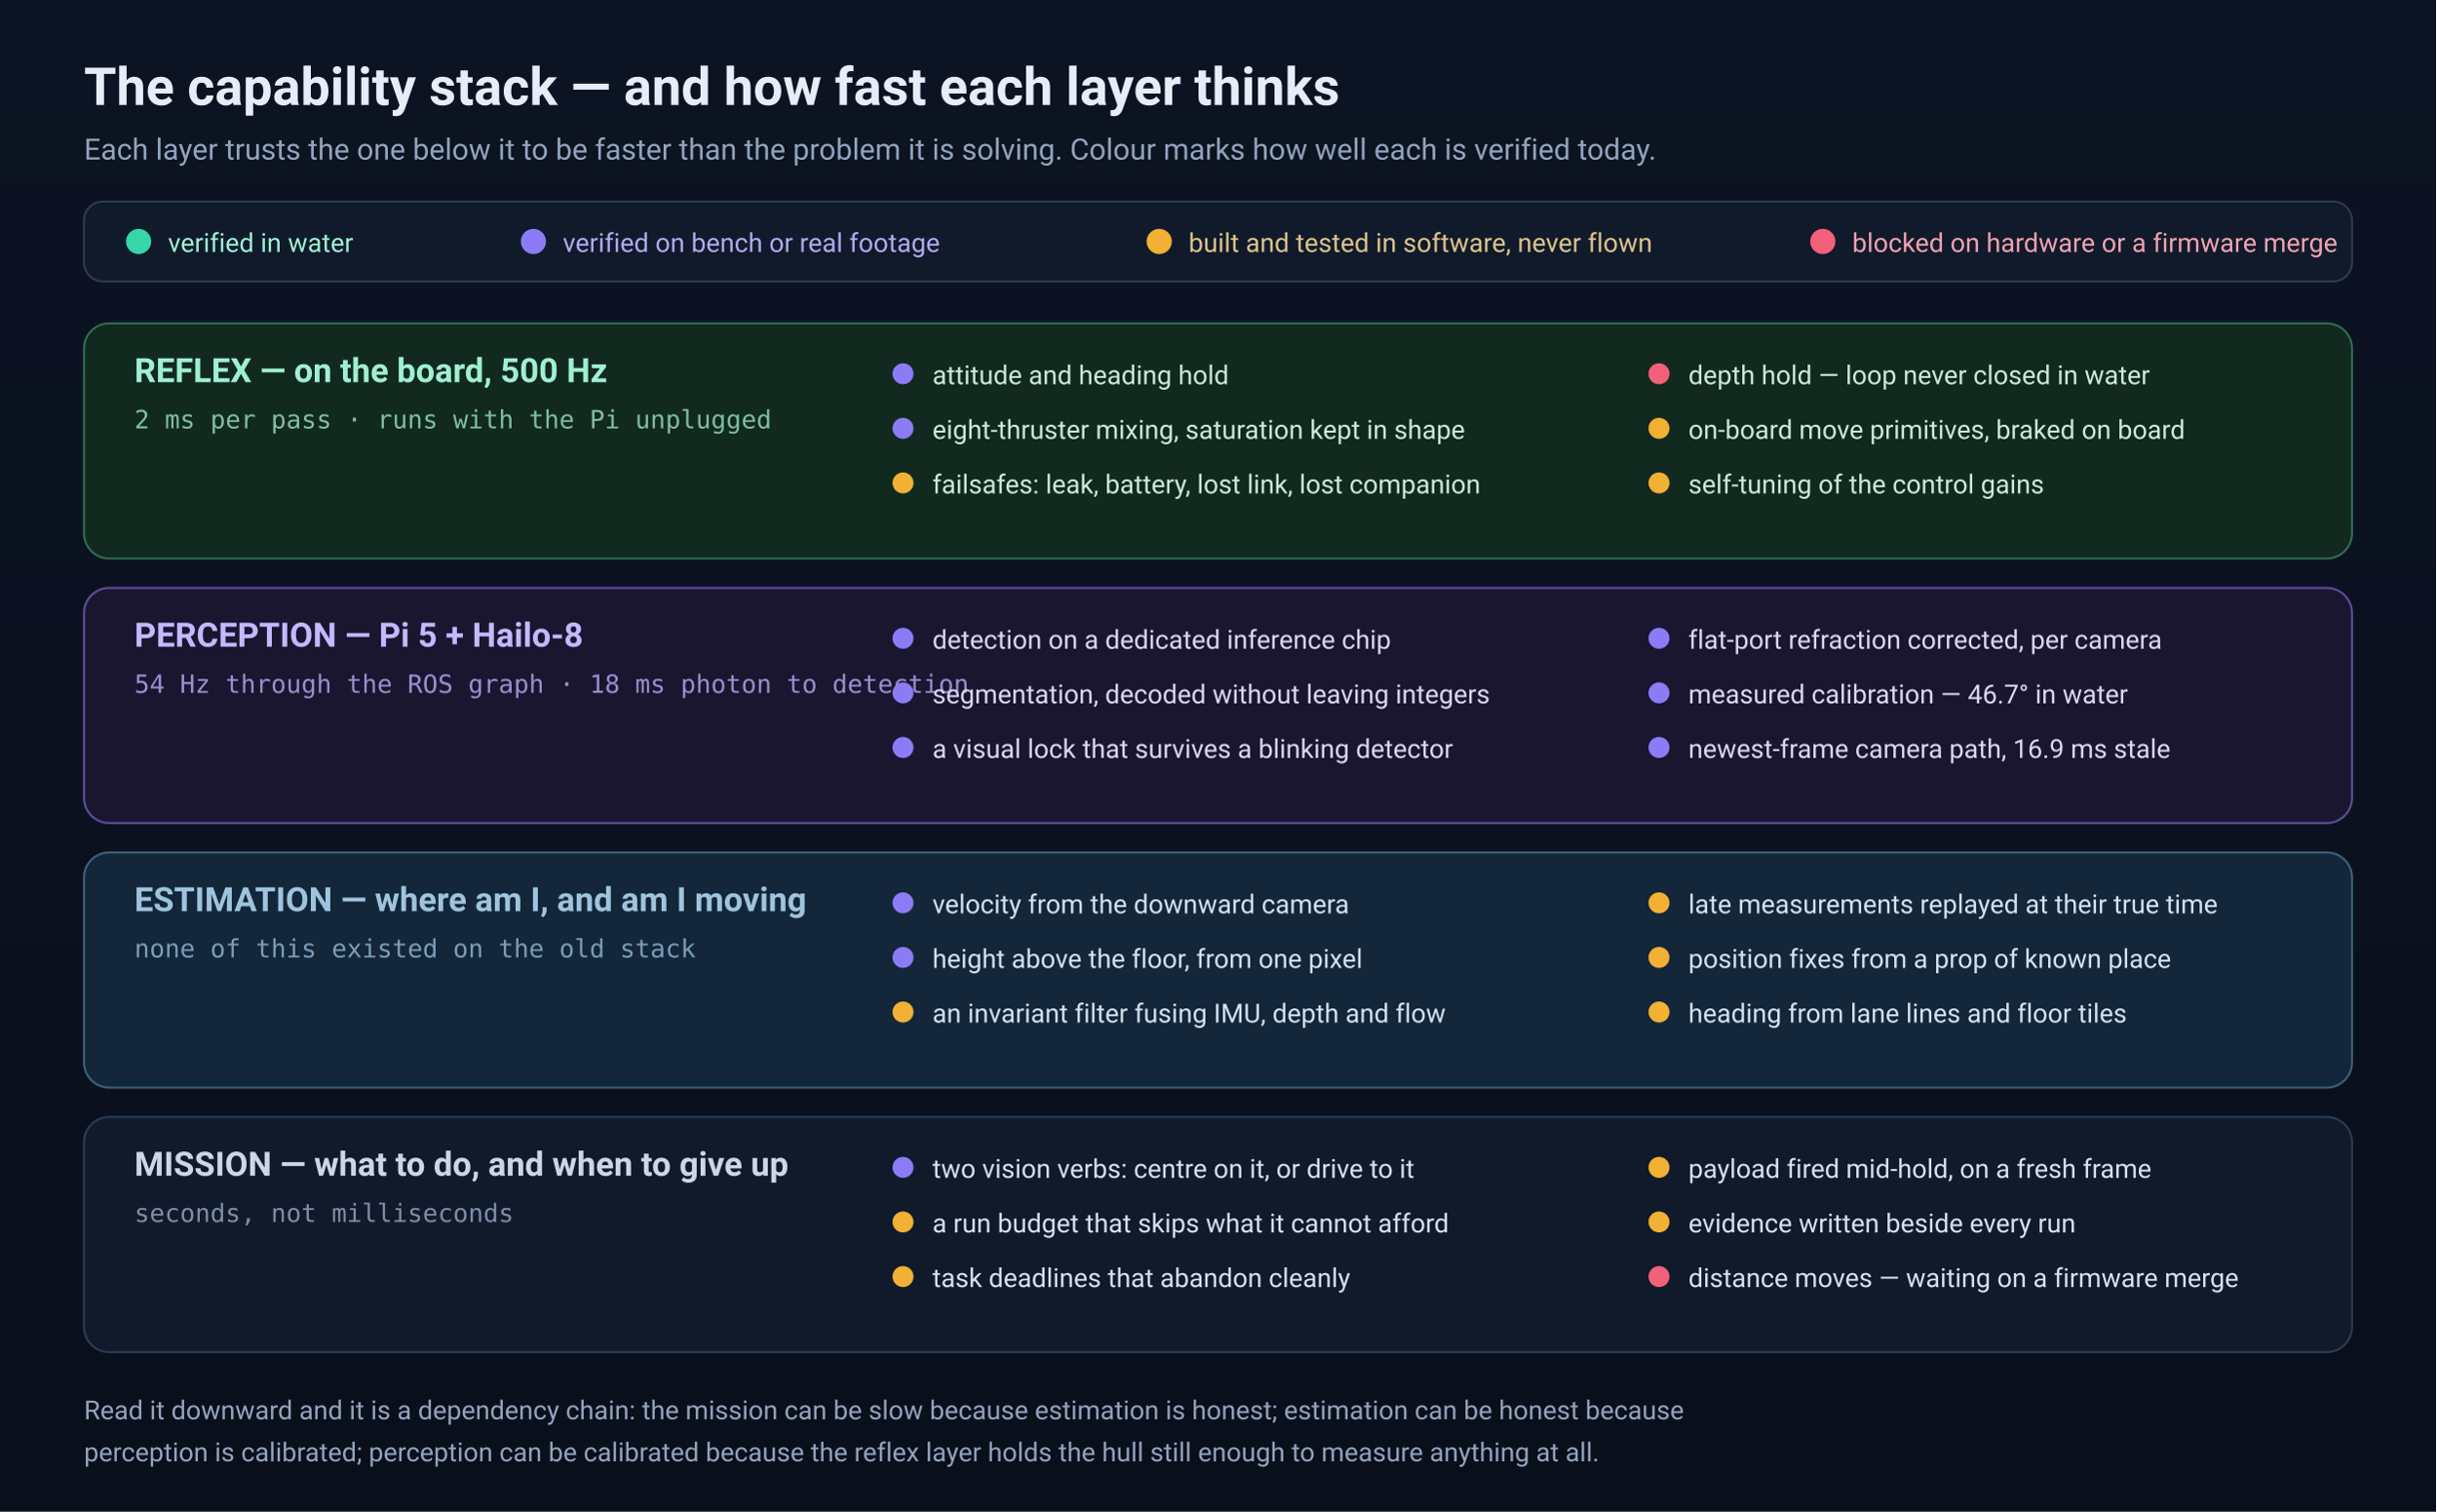
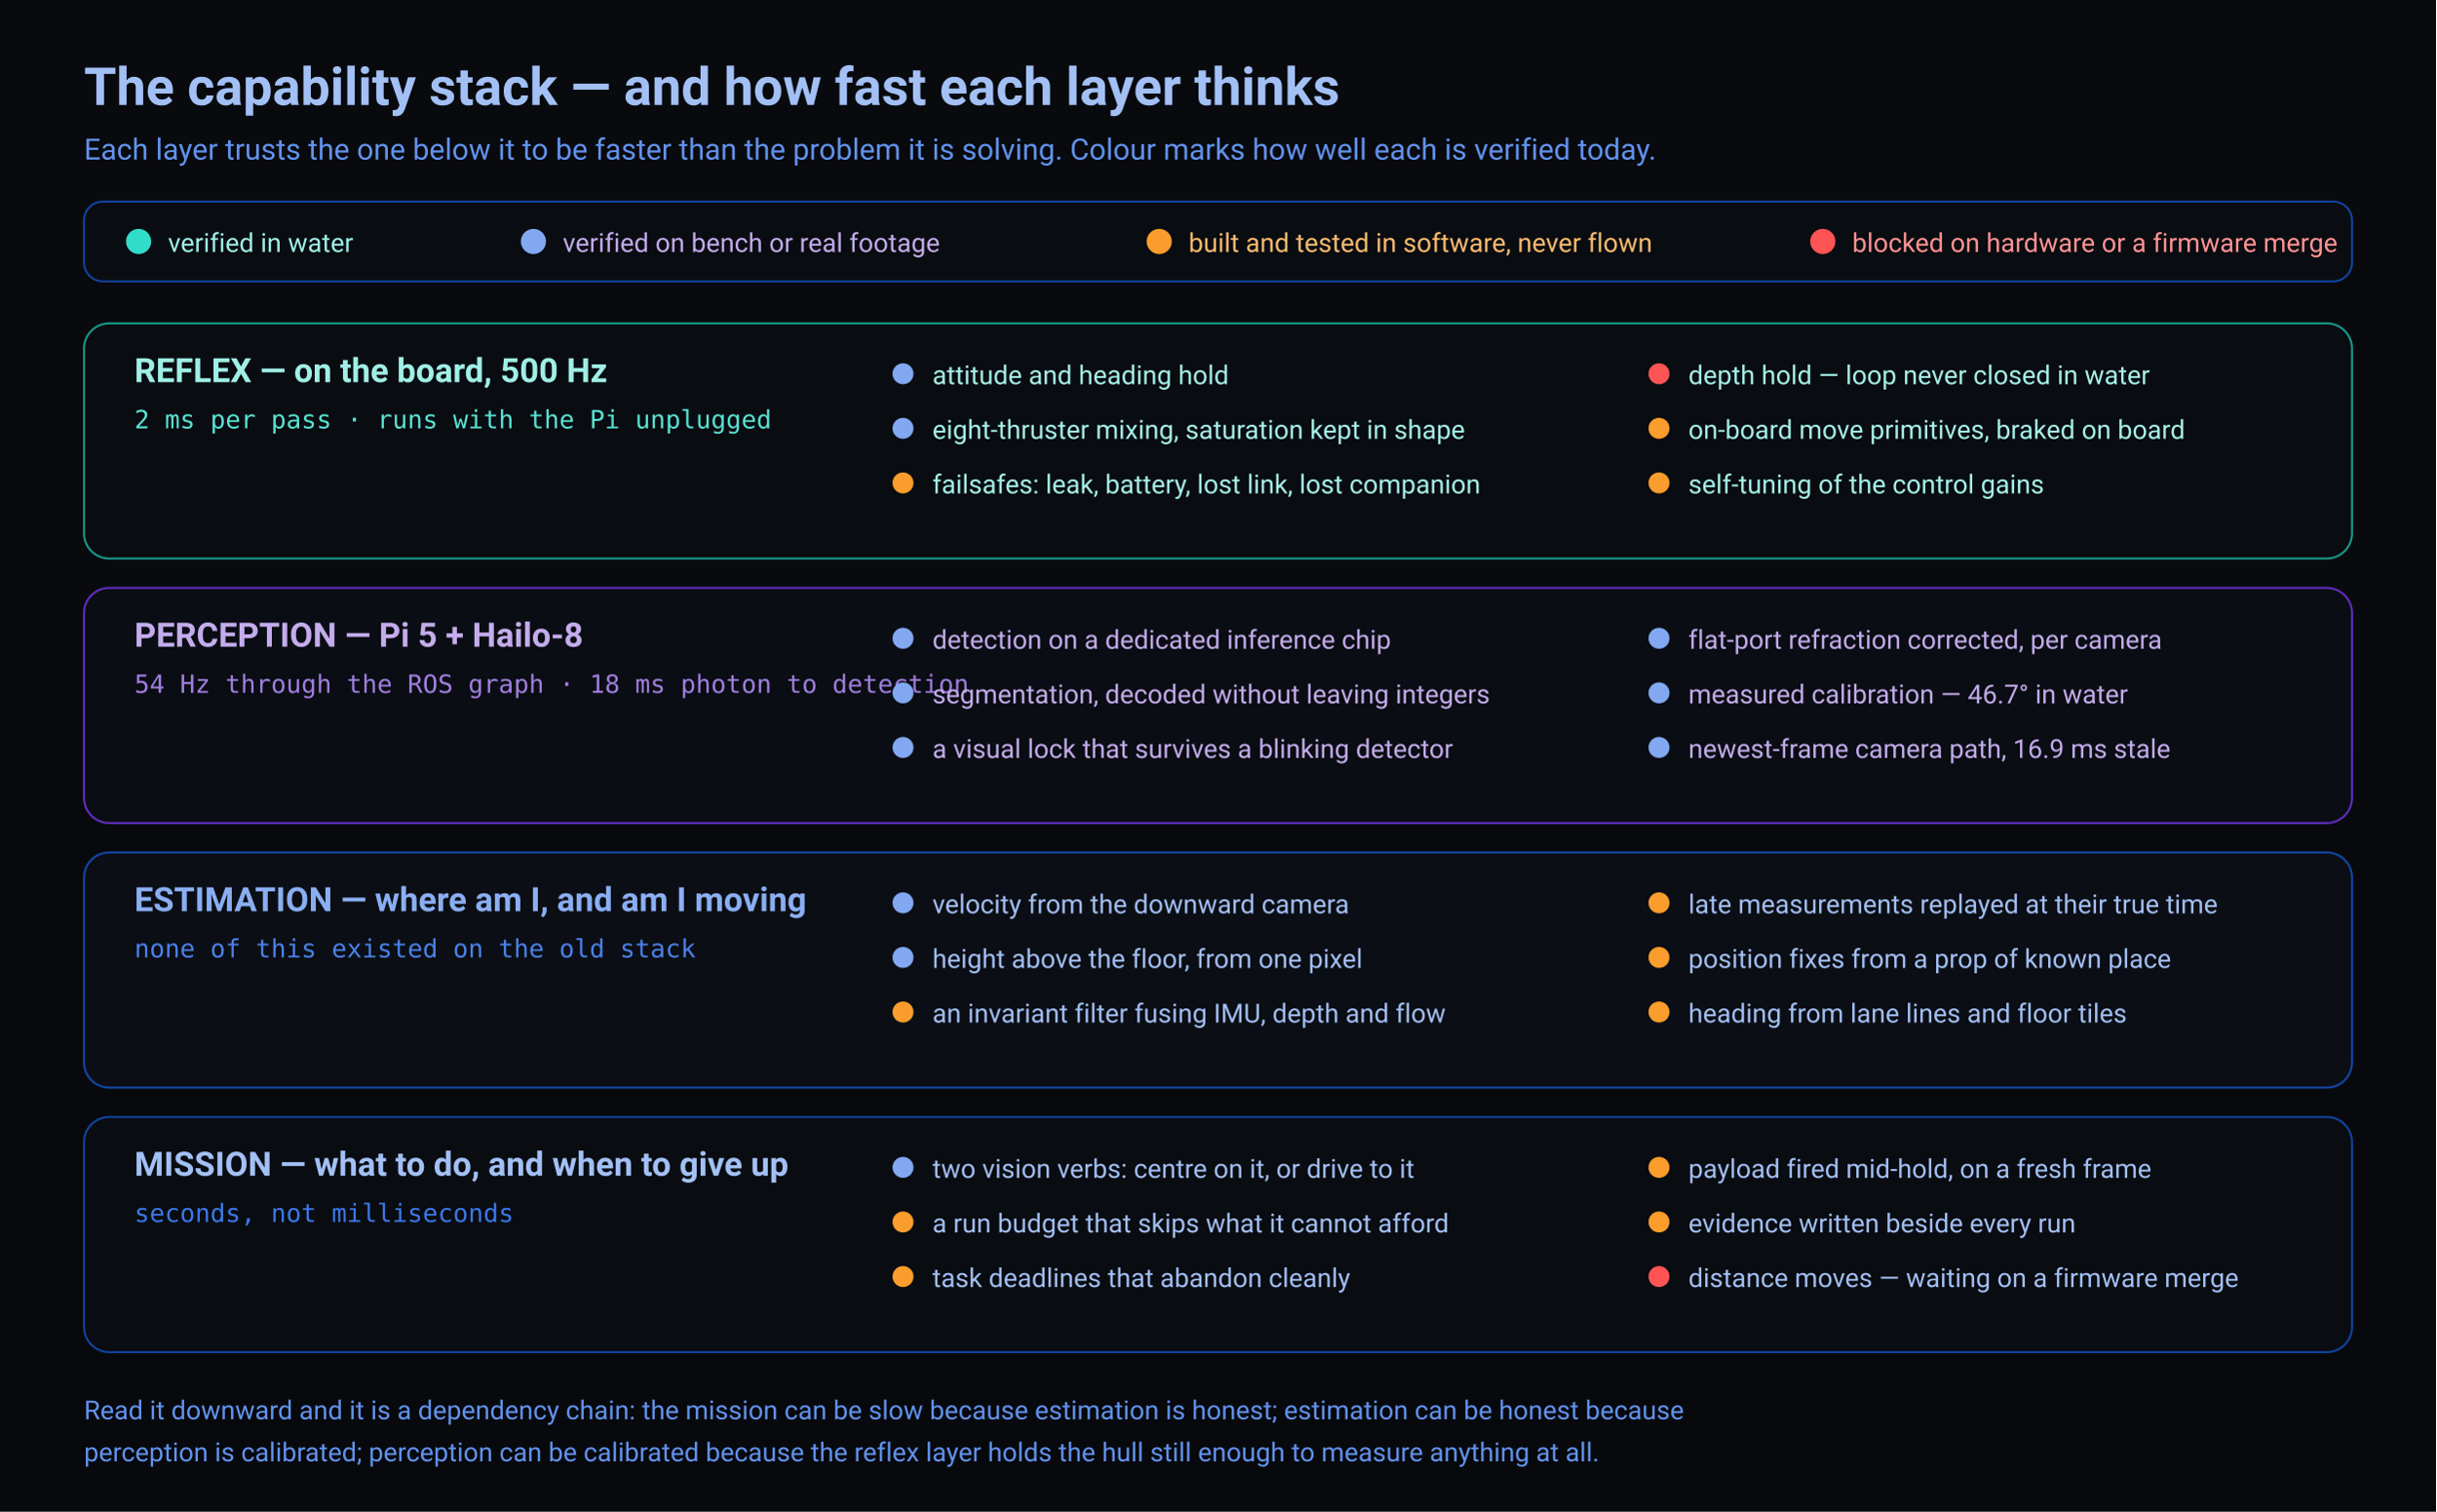
<svg xmlns="http://www.w3.org/2000/svg" viewBox="0 0 1160 720" width="1160" height="720" font-family="ui-sans-serif, system-ui, -apple-system, Segoe UI, Roboto, sans-serif">
  <defs>
    <linearGradient id="bg5" x1="0" y1="0" x2="0" y2="1">
-       <stop offset="0" stop-color="#0c1322" />
-       <stop offset="1" stop-color="#0a0f1c" />
+       <stop offset="0" stop-color="#080a0e" />
+       <stop offset="1" stop-color="#07090d" />
    </linearGradient>
  </defs>
  <rect width="1160" height="720" fill="url(#bg5)" />
-   <text x="40" y="50" fill="#e6edf7" font-size="25" font-weight="700">The capability stack — and how fast each layer thinks</text>
-   <text x="40" y="76" fill="#93a4bd" font-size="14">Each layer trusts the one below it to be faster than the problem it is solving. Colour marks how well each is verified today.</text>
+   <text x="40" y="50" fill="#a3c0f5" font-size="25" font-weight="700">The capability stack — and how fast each layer thinks</text>
+   <text x="40" y="76" fill="#6293ee" font-size="14">Each layer trusts the one below it to be faster than the problem it is solving. Colour marks how well each is verified today.</text>
  <g transform="translate(40,96)">
-     <rect x="0" y="0" width="1080" height="38" rx="9" fill="#101a2b" stroke="#2a3a55" />
-     <circle cx="26" cy="19" r="6" fill="#37d6a8" />
-     <text x="40" y="24" fill="#9ff0d3" font-size="12.5">verified in water</text>
-     <circle cx="214" cy="19" r="6" fill="#8b7cf6" />
-     <text x="228" y="24" fill="#b6a9f0" font-size="12.5">verified on bench or real footage</text>
-     <circle cx="512" cy="19" r="6" fill="#f2b134" />
-     <text x="526" y="24" fill="#e0c48a" font-size="12.5">built and tested in software, never flown</text>
-     <circle cx="828" cy="19" r="6" fill="#f2617a" />
-     <text x="842" y="24" fill="#f0a2b2" font-size="12.5">blocked on hardware or a firmware merge</text>
+     <rect x="0" y="0" width="1080" height="38" rx="9" fill="#090c11" stroke="#11429c" />
+     <circle cx="26" cy="19" r="6" fill="#30ddc9" />
+     <text x="40" y="24" fill="#a0efe6" font-size="12.5">verified in water</text>
+     <circle cx="214" cy="19" r="6" fill="#81a8f1" />
+     <text x="228" y="24" fill="#c4acec" font-size="12.5">verified on bench or real footage</text>
+     <circle cx="512" cy="19" r="6" fill="#fa9d2c" />
+     <text x="526" y="24" fill="#fbbc6f" font-size="12.5">built and tested in software, never flown</text>
+     <circle cx="828" cy="19" r="6" fill="#ff5454" />
+     <text x="842" y="24" fill="#ff9393" font-size="12.5">blocked on hardware or a firmware merge</text>
  </g>
-   <rect x="40" y="154" width="1080" height="112" rx="12" fill="#12291f" stroke="#2f6b52" />
-   <text x="64" y="182" fill="#9ff0d3" font-size="16" font-weight="700">REFLEX — on the board, 500 Hz</text>
-   <text x="64" y="204" fill="#7fbfa2" font-size="12" font-family="ui-monospace, monospace">2 ms per pass · runs with the Pi unplugged</text>
+   <rect x="40" y="154" width="1080" height="112" rx="12" fill="#090c11" stroke="#189587" />
+   <text x="64" y="182" fill="#a0efe6" font-size="16" font-weight="700">REFLEX — on the board, 500 Hz</text>
+   <text x="64" y="204" fill="#5ae4d4" font-size="12" font-family="ui-monospace, monospace">2 ms per pass · runs with the Pi unplugged</text>
  <g font-size="12.5">
-     <circle cx="430" cy="178" r="5" fill="#8b7cf6" />
-     <text x="444" y="183" fill="#cfe9dd">attitude and heading hold</text>
-     <circle cx="430" cy="204" r="5" fill="#8b7cf6" />
-     <text x="444" y="209" fill="#cfe9dd">eight-thruster mixing, saturation kept in shape</text>
-     <circle cx="430" cy="230" r="5" fill="#f2b134" />
-     <text x="444" y="235" fill="#cfe9dd">failsafes: leak, battery, lost link, lost companion</text>
-     <circle cx="790" cy="178" r="5" fill="#f2617a" />
-     <text x="804" y="183" fill="#cfe9dd">depth hold — loop never closed in water</text>
-     <circle cx="790" cy="204" r="5" fill="#f2b134" />
-     <text x="804" y="209" fill="#cfe9dd">on-board move primitives, braked on board</text>
-     <circle cx="790" cy="230" r="5" fill="#f2b134" />
-     <text x="804" y="235" fill="#cfe9dd">self-tuning of the control gains</text>
+     <circle cx="430" cy="178" r="5" fill="#81a8f1" />
+     <text x="444" y="183" fill="#a7f1e8">attitude and heading hold</text>
+     <circle cx="430" cy="204" r="5" fill="#81a8f1" />
+     <text x="444" y="209" fill="#a7f1e8">eight-thruster mixing, saturation kept in shape</text>
+     <circle cx="430" cy="230" r="5" fill="#fa9d2c" />
+     <text x="444" y="235" fill="#a7f1e8">failsafes: leak, battery, lost link, lost companion</text>
+     <circle cx="790" cy="178" r="5" fill="#ff5454" />
+     <text x="804" y="183" fill="#a7f1e8">depth hold — loop never closed in water</text>
+     <circle cx="790" cy="204" r="5" fill="#fa9d2c" />
+     <text x="804" y="209" fill="#a7f1e8">on-board move primitives, braked on board</text>
+     <circle cx="790" cy="230" r="5" fill="#fa9d2c" />
+     <text x="804" y="235" fill="#a7f1e8">self-tuning of the control gains</text>
  </g>
-   <rect x="40" y="280" width="1080" height="112" rx="12" fill="#1a1630" stroke="#5b4d9a" />
-   <text x="64" y="308" fill="#c4b8ff" font-size="16" font-weight="700">PERCEPTION — Pi 5 + Hailo-8</text>
-   <text x="64" y="330" fill="#9b8fd0" font-size="12" font-family="ui-monospace, monospace">54 Hz through the ROS graph · 18 ms photon to detection</text>
+   <rect x="40" y="280" width="1080" height="112" rx="12" fill="#0a0d13" stroke="#602cbb" />
+   <text x="64" y="308" fill="#c4acec" font-size="16" font-weight="700">PERCEPTION — Pi 5 + Hailo-8</text>
+   <text x="64" y="330" fill="#a27ee1" font-size="12" font-family="ui-monospace, monospace">54 Hz through the ROS graph · 18 ms photon to detection</text>
  <g font-size="12.5">
-     <circle cx="430" cy="304" r="5" fill="#8b7cf6" />
-     <text x="444" y="309" fill="#ded7f5">detection on a dedicated inference chip</text>
-     <circle cx="430" cy="330" r="5" fill="#8b7cf6" />
-     <text x="444" y="335" fill="#ded7f5">segmentation, decoded without leaving integers</text>
-     <circle cx="430" cy="356" r="5" fill="#8b7cf6" />
-     <text x="444" y="361" fill="#ded7f5">a visual lock that survives a blinking detector</text>
-     <circle cx="790" cy="304" r="5" fill="#8b7cf6" />
-     <text x="804" y="309" fill="#ded7f5">flat-port refraction corrected, per camera</text>
-     <circle cx="790" cy="330" r="5" fill="#8b7cf6" />
-     <text x="804" y="335" fill="#ded7f5">measured calibration — 46.7° in water</text>
-     <circle cx="790" cy="356" r="5" fill="#8b7cf6" />
-     <text x="804" y="361" fill="#ded7f5">newest-frame camera path, 16.9 ms stale</text>
+     <circle cx="430" cy="304" r="5" fill="#81a8f1" />
+     <text x="444" y="309" fill="#c4acec">detection on a dedicated inference chip</text>
+     <circle cx="430" cy="330" r="5" fill="#81a8f1" />
+     <text x="444" y="335" fill="#c4acec">segmentation, decoded without leaving integers</text>
+     <circle cx="430" cy="356" r="5" fill="#81a8f1" />
+     <text x="444" y="361" fill="#c4acec">a visual lock that survives a blinking detector</text>
+     <circle cx="790" cy="304" r="5" fill="#81a8f1" />
+     <text x="804" y="309" fill="#c4acec">flat-port refraction corrected, per camera</text>
+     <circle cx="790" cy="330" r="5" fill="#81a8f1" />
+     <text x="804" y="335" fill="#c4acec">measured calibration — 46.7° in water</text>
+     <circle cx="790" cy="356" r="5" fill="#81a8f1" />
+     <text x="804" y="361" fill="#c4acec">newest-frame camera path, 16.9 ms stale</text>
  </g>
-   <rect x="40" y="406" width="1080" height="112" rx="12" fill="#13263a" stroke="#3c5f7a" />
-   <text x="64" y="434" fill="#9fc3dd" font-size="16" font-weight="700">ESTIMATION — where am I, and am I moving</text>
-   <text x="64" y="456" fill="#7d9db8" font-size="12" font-family="ui-monospace, monospace">none of this existed on the old stack</text>
+   <rect x="40" y="406" width="1080" height="112" rx="12" fill="#0b0e14" stroke="#1245a4" />
+   <text x="64" y="434" fill="#8aaef2" font-size="16" font-weight="700">ESTIMATION — where am I, and am I moving</text>
+   <text x="64" y="456" fill="#4a82eb" font-size="12" font-family="ui-monospace, monospace">none of this existed on the old stack</text>
  <g font-size="12.5">
-     <circle cx="430" cy="430" r="5" fill="#8b7cf6" />
-     <text x="444" y="435" fill="#d5e3ef">velocity from the downward camera</text>
-     <circle cx="430" cy="456" r="5" fill="#8b7cf6" />
-     <text x="444" y="461" fill="#d5e3ef">height above the floor, from one pixel</text>
-     <circle cx="430" cy="482" r="5" fill="#f2b134" />
-     <text x="444" y="487" fill="#d5e3ef">an invariant filter fusing IMU, depth and flow</text>
-     <circle cx="790" cy="430" r="5" fill="#f2b134" />
-     <text x="804" y="435" fill="#d5e3ef">late measurements replayed at their true time</text>
-     <circle cx="790" cy="456" r="5" fill="#f2b134" />
-     <text x="804" y="461" fill="#d5e3ef">position fixes from a prop of known place</text>
-     <circle cx="790" cy="482" r="5" fill="#f2b134" />
-     <text x="804" y="487" fill="#d5e3ef">heading from lane lines and floor tiles</text>
+     <circle cx="430" cy="430" r="5" fill="#81a8f1" />
+     <text x="444" y="435" fill="#a3c0f5">velocity from the downward camera</text>
+     <circle cx="430" cy="456" r="5" fill="#81a8f1" />
+     <text x="444" y="461" fill="#a3c0f5">height above the floor, from one pixel</text>
+     <circle cx="430" cy="482" r="5" fill="#fa9d2c" />
+     <text x="444" y="487" fill="#a3c0f5">an invariant filter fusing IMU, depth and flow</text>
+     <circle cx="790" cy="430" r="5" fill="#fa9d2c" />
+     <text x="804" y="435" fill="#a3c0f5">late measurements replayed at their true time</text>
+     <circle cx="790" cy="456" r="5" fill="#fa9d2c" />
+     <text x="804" y="461" fill="#a3c0f5">position fixes from a prop of known place</text>
+     <circle cx="790" cy="482" r="5" fill="#fa9d2c" />
+     <text x="804" y="487" fill="#a3c0f5">heading from lane lines and floor tiles</text>
  </g>
-   <rect x="40" y="532" width="1080" height="112" rx="12" fill="#101a2b" stroke="#2a3a55" />
-   <text x="64" y="560" fill="#cbd7e8" font-size="16" font-weight="700">MISSION — what to do, and when to give up</text>
-   <text x="64" y="582" fill="#7d8ea8" font-size="12" font-family="ui-monospace, monospace">seconds, not milliseconds</text>
+   <rect x="40" y="532" width="1080" height="112" rx="12" fill="#090c11" stroke="#11429c" />
+   <text x="64" y="560" fill="#a3c0f5" font-size="16" font-weight="700">MISSION — what to do, and when to give up</text>
+   <text x="64" y="582" fill="#3c78e9" font-size="12" font-family="ui-monospace, monospace">seconds, not milliseconds</text>
  <g font-size="12.5">
-     <circle cx="430" cy="556" r="5" fill="#8b7cf6" />
-     <text x="444" y="561" fill="#d5e3ef">two vision verbs: centre on it, or drive to it</text>
-     <circle cx="430" cy="582" r="5" fill="#f2b134" />
-     <text x="444" y="587" fill="#d5e3ef">a run budget that skips what it cannot afford</text>
-     <circle cx="430" cy="608" r="5" fill="#f2b134" />
-     <text x="444" y="613" fill="#d5e3ef">task deadlines that abandon cleanly</text>
-     <circle cx="790" cy="556" r="5" fill="#f2b134" />
-     <text x="804" y="561" fill="#d5e3ef">payload fired mid-hold, on a fresh frame</text>
-     <circle cx="790" cy="582" r="5" fill="#f2b134" />
-     <text x="804" y="587" fill="#d5e3ef">evidence written beside every run</text>
-     <circle cx="790" cy="608" r="5" fill="#f2617a" />
-     <text x="804" y="613" fill="#d5e3ef">distance moves — waiting on a firmware merge</text>
+     <circle cx="430" cy="556" r="5" fill="#81a8f1" />
+     <text x="444" y="561" fill="#a3c0f5">two vision verbs: centre on it, or drive to it</text>
+     <circle cx="430" cy="582" r="5" fill="#fa9d2c" />
+     <text x="444" y="587" fill="#a3c0f5">a run budget that skips what it cannot afford</text>
+     <circle cx="430" cy="608" r="5" fill="#fa9d2c" />
+     <text x="444" y="613" fill="#a3c0f5">task deadlines that abandon cleanly</text>
+     <circle cx="790" cy="556" r="5" fill="#fa9d2c" />
+     <text x="804" y="561" fill="#a3c0f5">payload fired mid-hold, on a fresh frame</text>
+     <circle cx="790" cy="582" r="5" fill="#fa9d2c" />
+     <text x="804" y="587" fill="#a3c0f5">evidence written beside every run</text>
+     <circle cx="790" cy="608" r="5" fill="#ff5454" />
+     <text x="804" y="613" fill="#a3c0f5">distance moves — waiting on a firmware merge</text>
  </g>
-   <text x="40" y="676" fill="#93a4bd" font-size="12.5">Read it downward and it is a dependency chain: the mission can be slow because estimation is honest; estimation can be honest because</text>
-   <text x="40" y="696" fill="#93a4bd" font-size="12.5">perception is calibrated; perception can be calibrated because the reflex layer holds the hull still enough to measure anything at all.</text>
+   <text x="40" y="676" fill="#6293ee" font-size="12.5">Read it downward and it is a dependency chain: the mission can be slow because estimation is honest; estimation can be honest because</text>
+   <text x="40" y="696" fill="#6293ee" font-size="12.5">perception is calibrated; perception can be calibrated because the reflex layer holds the hull still enough to measure anything at all.</text>
</svg>
